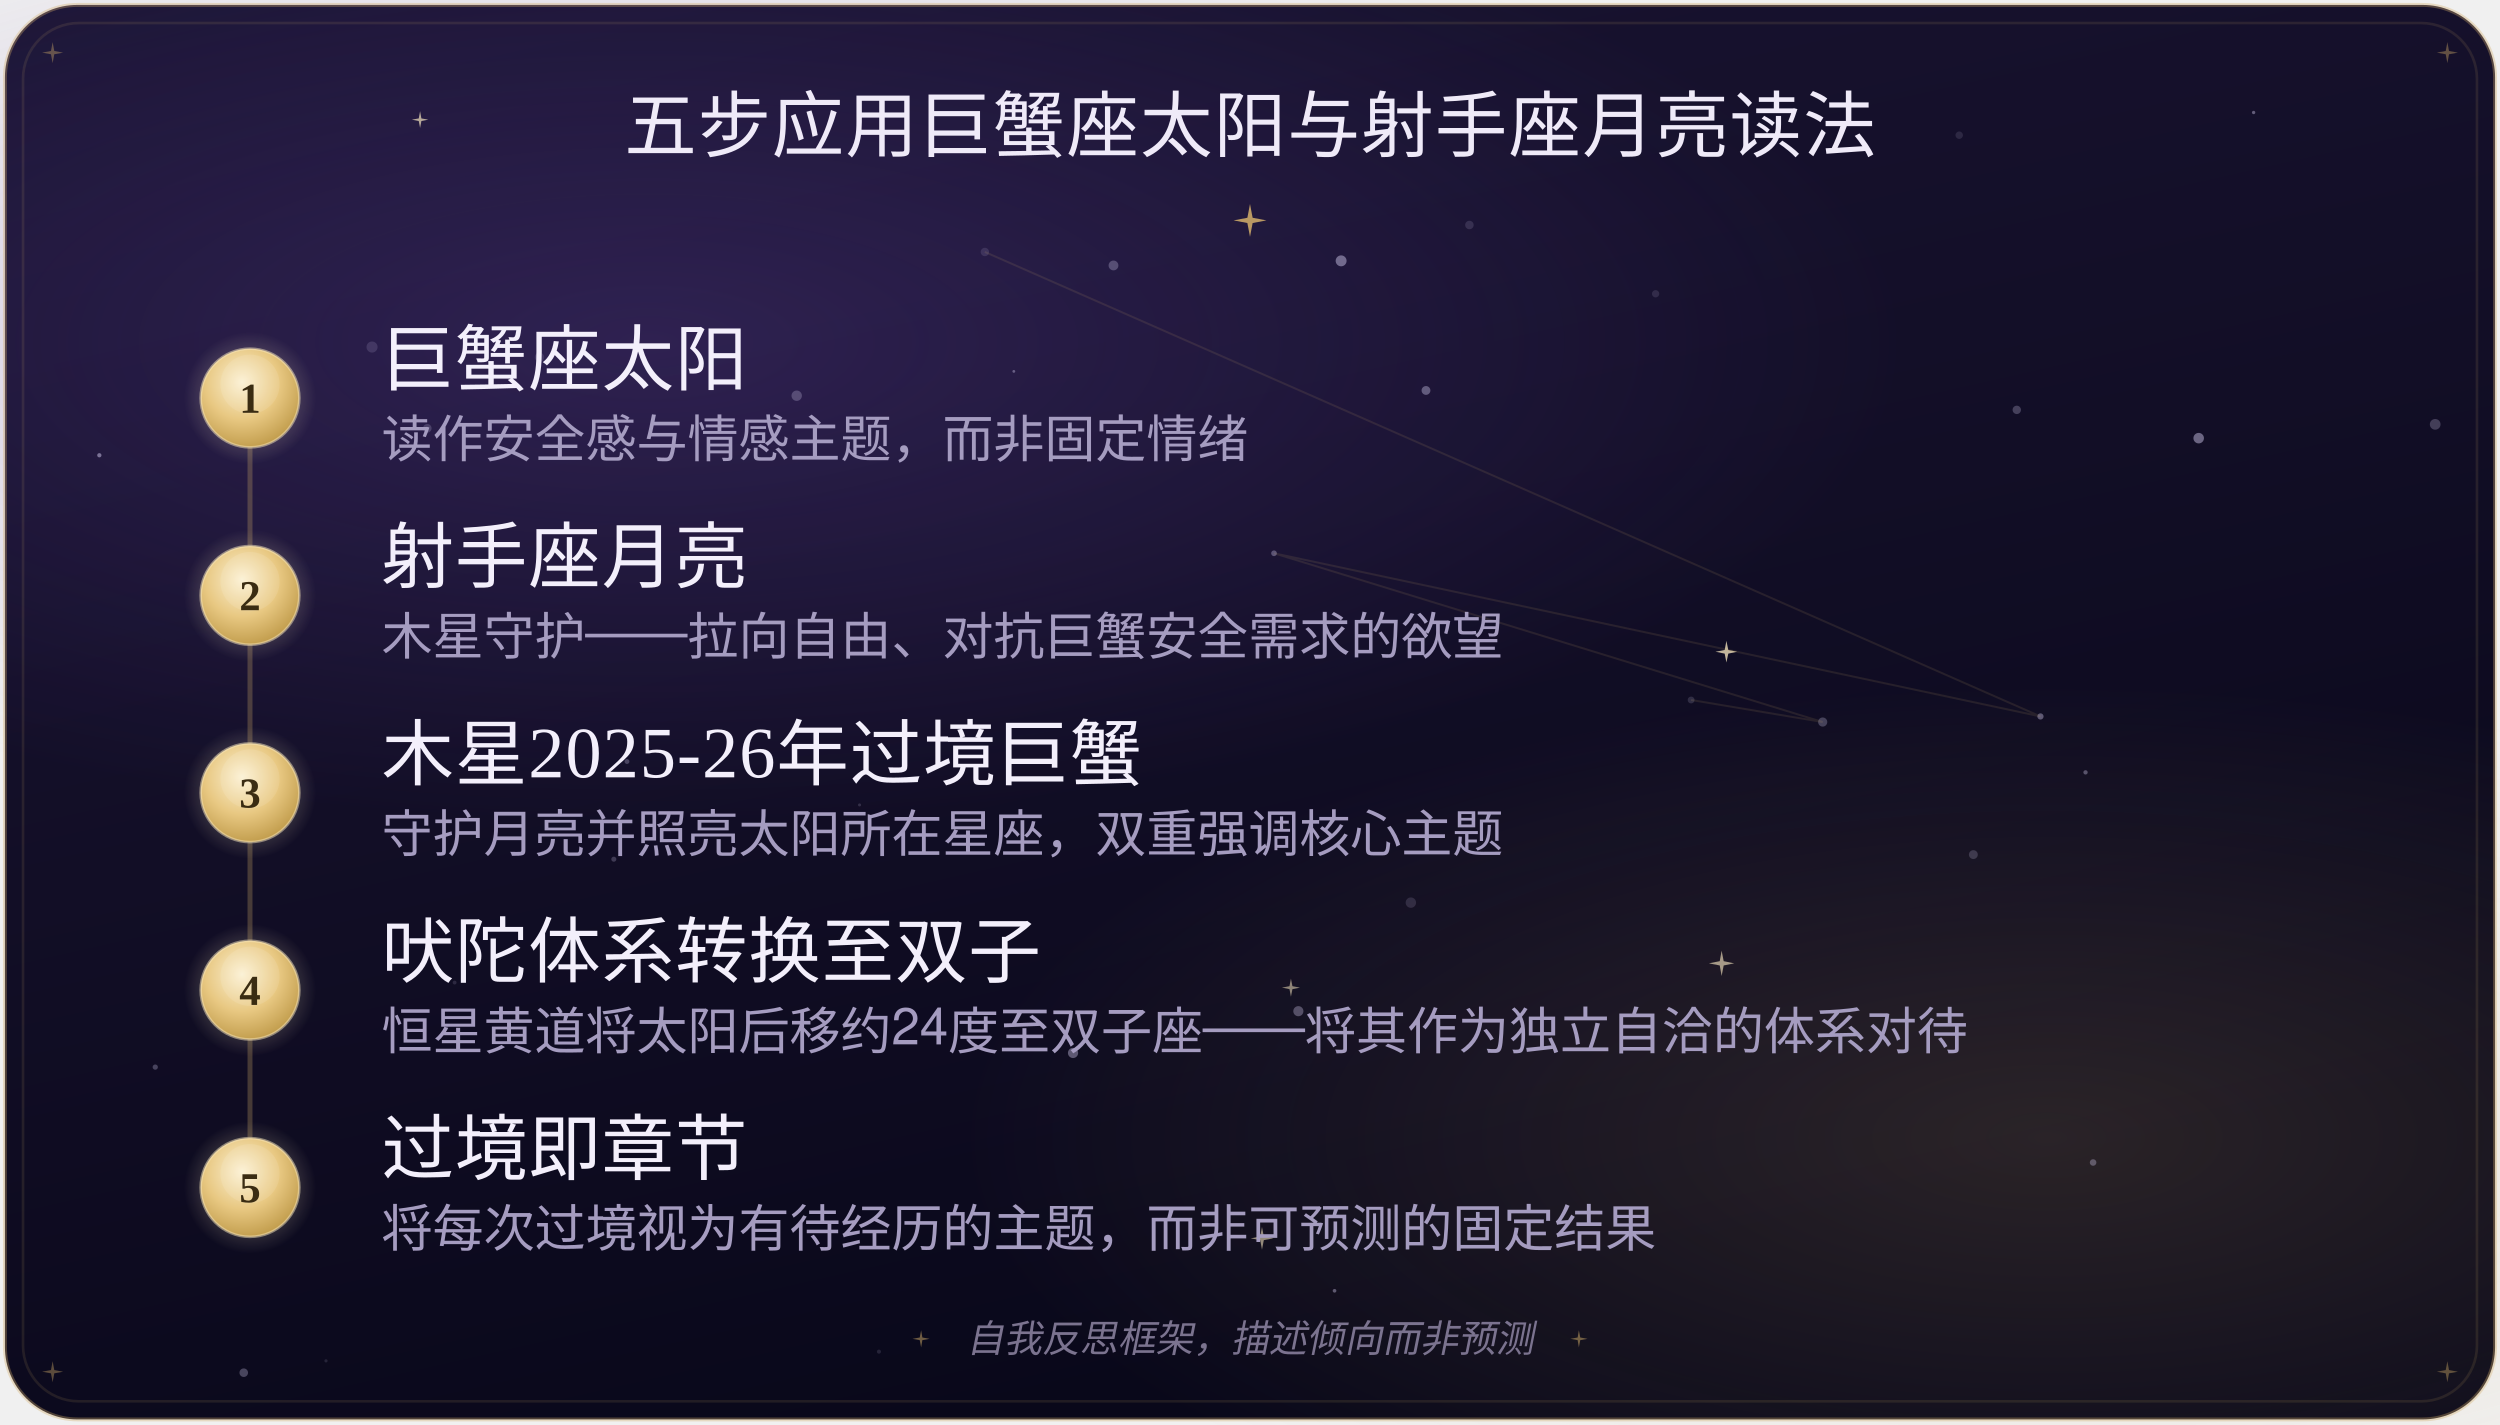
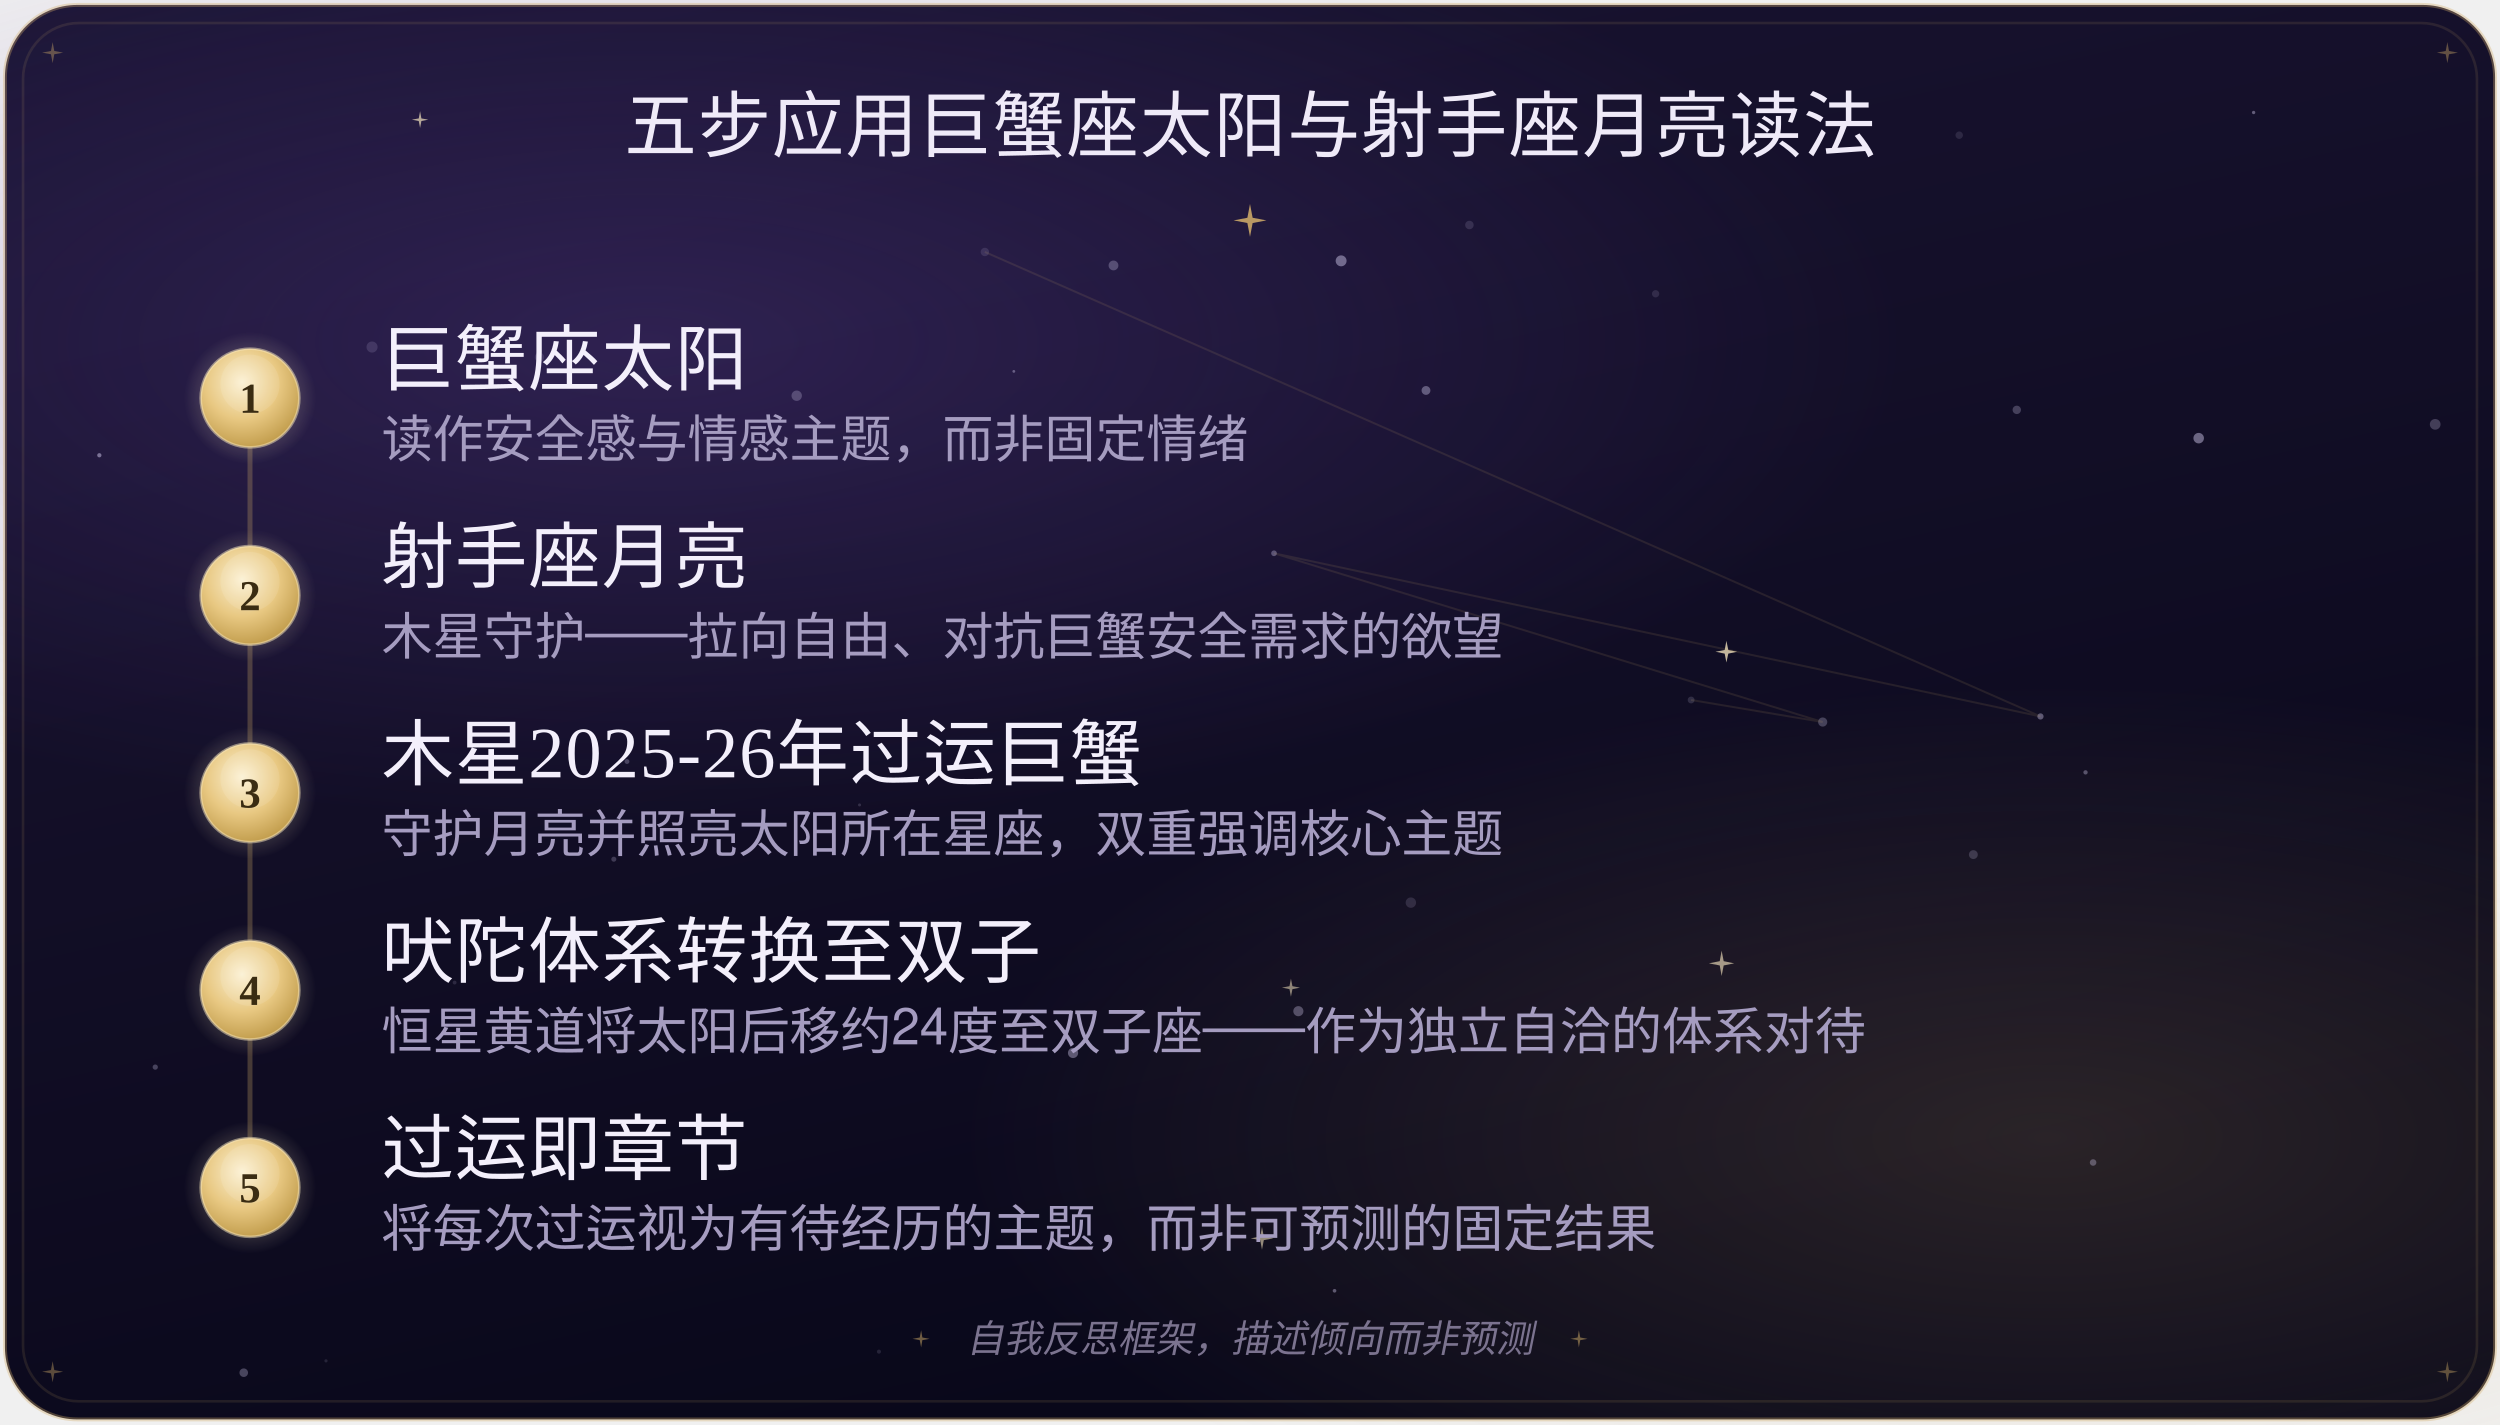
<svg xmlns="http://www.w3.org/2000/svg" viewBox="0 0 760 433" role="img" aria-label="五步应用巨蟹座太阳与射手座月亮读法">
  <defs>
    <linearGradient id="viniciusjrzodiacsign0zh-panel" x1="0" y1="0" x2="0.4" y2="1">
      <stop offset="0" stop-color="#1a1433" />
      <stop offset="0.55" stop-color="#120e26" />
      <stop offset="1" stop-color="#09081a" />
    </linearGradient>
    <radialGradient id="viniciusjrzodiacsign0zh-foil" cx="0.42" cy="0.34" r="0.75">
      <stop offset="0" stop-color="#fbf0d2" />
      <stop offset="0.5" stop-color="#e8c882" />
      <stop offset="1" stop-color="#b8923f" />
    </radialGradient>
    <radialGradient id="viniciusjrzodiacsign0zh-glow" cx="0.5" cy="0.5" r="0.5">
      <stop offset="0" stop-color="#f6e6bf" />
      <stop offset="1" stop-color="#f6e6bf" stop-opacity="0" />
    </radialGradient>
    <radialGradient id="viniciusjrzodiacsign0zh-neb1" cx="0.5" cy="0.5" r="0.5">
      <stop offset="0" stop-color="#6f4bb0" stop-opacity="0.28" />
      <stop offset="1" stop-color="#6f4bb0" stop-opacity="0" />
    </radialGradient>
    <radialGradient id="viniciusjrzodiacsign0zh-neb2" cx="0.5" cy="0.5" r="0.5">
      <stop offset="0" stop-color="#d4af6a" stop-opacity="0.16" />
      <stop offset="1" stop-color="#d4af6a" stop-opacity="0" />
    </radialGradient>
    <linearGradient id="viniciusjrzodiacsign0zh-rule" x1="0" y1="0" x2="1" y2="0">
      <stop offset="0" stop-color="#d4af6a" stop-opacity="0" />
      <stop offset="0.5" stop-color="#d4af6a" stop-opacity="0.6" />
      <stop offset="1" stop-color="#d4af6a" stop-opacity="0" />
    </linearGradient>
  </defs>
  <rect x="1.5" y="1.5" width="757" height="430" rx="22" fill="url(#viniciusjrzodiacsign0zh-panel)" />
  <ellipse cx="198" cy="104" rx="380" ry="147" fill="url(#viniciusjrzodiacsign0zh-neb1)" />
  <ellipse cx="623" cy="346" rx="334" ry="139" fill="url(#viniciusjrzodiacsign0zh-neb2)" />
  <circle cx="113.1" cy="105.5" r="1.68" fill="#cfc8ea" opacity="0.16" />
  <circle cx="186.6" cy="261.2" r="0.77" fill="#cfc8ea" opacity="0.24" />
  <circle cx="613.1" cy="124.6" r="1.27" fill="#cfc8ea" opacity="0.27" />
  <circle cx="164.0" cy="108.6" r="1.42" fill="#cfc8ea" opacity="0.14" />
  <circle cx="338.5" cy="80.7" r="1.49" fill="#cfc8ea" opacity="0.30" />
  <circle cx="685.1" cy="34.2" r="0.51" fill="#cfc8ea" opacity="0.42" />
  <circle cx="138.2" cy="298.7" r="0.59" fill="#cfc8ea" opacity="0.15" />
  <circle cx="267.2" cy="410.9" r="0.62" fill="#cfc8ea" opacity="0.14" />
  <circle cx="129.9" cy="130.2" r="1.30" fill="#cfc8ea" opacity="0.21" />
  <circle cx="668.4" cy="133.2" r="1.60" fill="#cfc8ea" opacity="0.47" />
  <circle cx="299.4" cy="76.6" r="1.27" fill="#cfc8ea" opacity="0.14" />
  <circle cx="190.6" cy="231.5" r="0.74" fill="#cfc8ea" opacity="0.28" />
  <circle cx="65.5" cy="235.6" r="0.61" fill="#cfc8ea" opacity="0.13" />
  <circle cx="620.3" cy="217.8" r="0.95" fill="#cfc8ea" opacity="0.40" />
  <circle cx="99.1" cy="413.7" r="0.49" fill="#cfc8ea" opacity="0.14" />
  <circle cx="636.3" cy="353.4" r="1.00" fill="#cfc8ea" opacity="0.34" />
  <circle cx="428.9" cy="274.4" r="1.58" fill="#cfc8ea" opacity="0.16" />
  <circle cx="740.3" cy="129.0" r="1.63" fill="#cfc8ea" opacity="0.26" />
  <circle cx="242.2" cy="120.3" r="1.58" fill="#cfc8ea" opacity="0.27" />
  <circle cx="308.2" cy="112.9" r="0.43" fill="#cfc8ea" opacity="0.39" />
  <circle cx="599.9" cy="259.8" r="1.35" fill="#cfc8ea" opacity="0.21" />
  <circle cx="326.2" cy="320.1" r="1.55" fill="#cfc8ea" opacity="0.40" />
  <circle cx="595.6" cy="41.1" r="1.13" fill="#cfc8ea" opacity="0.13" />
  <circle cx="387.3" cy="168.2" r="0.87" fill="#cfc8ea" opacity="0.35" />
  <circle cx="634.0" cy="234.8" r="0.66" fill="#cfc8ea" opacity="0.36" />
  <circle cx="503.3" cy="89.3" r="1.11" fill="#cfc8ea" opacity="0.14" />
  <circle cx="554.1" cy="219.5" r="1.39" fill="#cfc8ea" opacity="0.28" />
  <circle cx="446.7" cy="68.4" r="1.29" fill="#cfc8ea" opacity="0.15" />
  <circle cx="74.1" cy="417.3" r="1.30" fill="#cfc8ea" opacity="0.31" />
  <circle cx="514.1" cy="212.8" r="1.04" fill="#cfc8ea" opacity="0.17" />
  <circle cx="394.7" cy="307.4" r="1.54" fill="#cfc8ea" opacity="0.34" />
  <circle cx="30.2" cy="138.4" r="0.65" fill="#cfc8ea" opacity="0.51" />
  <circle cx="261.3" cy="244.7" r="0.46" fill="#cfc8ea" opacity="0.18" />
  <circle cx="47.2" cy="324.4" r="0.80" fill="#cfc8ea" opacity="0.29" />
  <circle cx="407.7" cy="79.3" r="1.66" fill="#cfc8ea" opacity="0.47" />
  <circle cx="433.5" cy="118.7" r="1.34" fill="#cfc8ea" opacity="0.39" />
  <circle cx="405.7" cy="392.4" r="0.56" fill="#cfc8ea" opacity="0.40" />
  <path d="M 392.446 297.5 L 392.9 299.8 L 395.2 300.237 L 392.9 300.7 L 392.446 303.0 L 392.0 300.7 L 389.7 300.237 L 392.0 299.8 Z" fill="#f6e6bf" opacity="0.539" />
  <path d="M 383.645 373.0 L 384.2 375.9 L 387.1 376.453 L 384.2 377.0 L 383.645 379.9 L 383.1 377.0 L 380.2 376.453 L 383.1 375.9 Z" fill="#f6e6bf" opacity="0.569" />
  <path d="M 523.373 289.0 L 524.0 292.2 L 527.2 292.853 L 524.0 293.5 L 523.373 296.7 L 522.8 293.5 L 519.5 292.853 L 522.8 292.2 Z" fill="#f6e6bf" opacity="0.632" />
  <path d="M 524.826 194.8 L 525.4 197.6 L 528.1 198.128 L 525.4 198.7 L 524.826 201.4 L 524.3 198.7 L 521.5 198.128 L 524.3 197.6 Z" fill="#f6e6bf" opacity="0.77" />
  <path d="M 127.706 33.8 L 128.1 36.0 L 130.2 36.372 L 128.1 36.8 L 127.706 38.9 L 127.3 36.8 L 125.2 36.372 L 127.3 36.0 Z" fill="#f6e6bf" opacity="0.695" />
  <path d="M 299.4 76.6 L 620.3 217.8 L 387.3 168.2 L 554.1 219.5 L 514.1 212.8" fill="none" stroke="#d4af6a" stroke-width="0.6" opacity="0.12" />
  <rect x="1.5" y="1.5" width="757" height="430" rx="22" fill="none" stroke="#d4af6a" stroke-opacity="0.34" stroke-width="1.2" />
  <rect x="7" y="7" width="746" height="419" rx="17" fill="none" stroke="#d4af6a" stroke-opacity="0.12" stroke-width="0.8" />
  <path d="M 16 12.8 L 16.5 15.5 L 19.2 16 L 16.5 16.5 L 16 19.2 L 15.5 16.5 L 12.8 16 L 15.5 15.5 Z" fill="#d4af6a" opacity="0.4" />
  <path d="M 744 12.8 L 744.5 15.5 L 747.2 16 L 744.5 16.5 L 744 19.2 L 743.5 16.5 L 740.8 16 L 743.5 15.5 Z" fill="#d4af6a" opacity="0.4" />
  <path d="M 16 413.8 L 16.5 416.5 L 19.2 417 L 16.5 417.5 L 16 420.2 L 15.5 417.5 L 12.8 417 L 15.5 416.5 Z" fill="#d4af6a" opacity="0.4" />
  <path d="M 744 413.8 L 744.5 416.5 L 747.2 417 L 744.5 417.5 L 744 420.2 L 743.5 417.5 L 740.8 417 L 743.5 416.5 Z" fill="#d4af6a" opacity="0.4" />
  <text x="380" y="46" text-anchor="middle" font-family="Georgia, 'Times New Roman', serif" font-size="22" letter-spacing="0.4" fill="#efeaf8">五步应用巨蟹座太阳与射手座月亮读法</text>
  <line x1="230" y1="67" x2="368" y2="67" stroke="url(#viniciusjrzodiacsign0zh-rule)" stroke-width="1" />
  <line x1="392" y1="67" x2="530" y2="67" stroke="url(#viniciusjrzodiacsign0zh-rule)" stroke-width="1" />
  <path d="M 380 62.0 L 380.8 66.2 L 385.0 67 L 380.8 67.8 L 380 72.0 L 379.2 67.8 L 375.0 67 L 379.2 66.2 Z" fill="#d4af6a" opacity="0.85" />
  <line x1="76" y1="121" x2="76" y2="361" stroke="#d4af6a" stroke-opacity="0.28" stroke-width="1.5" />
  <circle cx="76" cy="121" r="20.0" fill="url(#viniciusjrzodiacsign0zh-glow)" opacity="0.5" />
  <circle cx="76" cy="121" r="15" fill="url(#viniciusjrzodiacsign0zh-foil)" stroke="#f6e6bf" stroke-opacity="0.5" stroke-width="0.8" />
  <circle cx="76" cy="116.8" r="9.0" fill="#ffffff" opacity="0.10" />
  <text x="76" y="125.5" text-anchor="middle" font-family="Georgia, 'Times New Roman', serif" font-size="13" font-weight="700" fill="#3a2c12">1</text>
  <text x="116" y="117.0" font-family="Georgia, 'Times New Roman', serif" font-size="22" letter-spacing="0.3" fill="#f3effb">巨蟹座太阳</text>
  <text x="116" y="139.0" font-family="Helvetica, Arial, sans-serif" font-size="15.5" fill="#a59cc0">读作安全感与情感主题，而非固定情绪</text>
  <circle cx="76" cy="181" r="20.0" fill="url(#viniciusjrzodiacsign0zh-glow)" opacity="0.5" />
  <circle cx="76" cy="181" r="15" fill="url(#viniciusjrzodiacsign0zh-foil)" stroke="#f6e6bf" stroke-opacity="0.5" stroke-width="0.8" />
  <circle cx="76" cy="176.8" r="9.0" fill="#ffffff" opacity="0.10" />
  <text x="76" y="185.5" text-anchor="middle" font-family="Georgia, 'Times New Roman', serif" font-size="13" font-weight="700" fill="#3a2c12">2</text>
  <text x="116" y="177.0" font-family="Georgia, 'Times New Roman', serif" font-size="22" letter-spacing="0.3" fill="#f3effb">射手座月亮</text>
  <text x="116" y="199.0" font-family="Helvetica, Arial, sans-serif" font-size="15.5" fill="#a59cc0">木星守护——拉向自由、对抗巨蟹安全需求的欲望</text>
  <circle cx="76" cy="241" r="20.0" fill="url(#viniciusjrzodiacsign0zh-glow)" opacity="0.5" />
  <circle cx="76" cy="241" r="15" fill="url(#viniciusjrzodiacsign0zh-foil)" stroke="#f6e6bf" stroke-opacity="0.5" stroke-width="0.8" />
  <circle cx="76" cy="236.8" r="9.0" fill="#ffffff" opacity="0.10" />
  <text x="76" y="245.5" text-anchor="middle" font-family="Georgia, 'Times New Roman', serif" font-size="13" font-weight="700" fill="#3a2c12">3</text>
-   <text x="116" y="237.0" font-family="Georgia, 'Times New Roman', serif" font-size="22" letter-spacing="0.3" fill="#f3effb">木星2025-26年过境巨蟹</text>
+   <text x="116" y="237.0" font-family="Georgia, 'Times New Roman', serif" font-size="22" letter-spacing="0.3" fill="#f3effb">木星2025-26年过运巨蟹</text>
  <text x="116" y="259.0" font-family="Helvetica, Arial, sans-serif" font-size="15.5" fill="#a59cc0">守护月亮并照亮太阳所在星座，双重强调核心主题</text>
  <circle cx="76" cy="301" r="20.0" fill="url(#viniciusjrzodiacsign0zh-glow)" opacity="0.5" />
  <circle cx="76" cy="301" r="15" fill="url(#viniciusjrzodiacsign0zh-foil)" stroke="#f6e6bf" stroke-opacity="0.5" stroke-width="0.8" />
  <circle cx="76" cy="296.8" r="9.0" fill="#ffffff" opacity="0.10" />
  <text x="76" y="305.5" text-anchor="middle" font-family="Georgia, 'Times New Roman', serif" font-size="13" font-weight="700" fill="#3a2c12">4</text>
  <text x="116" y="297.0" font-family="Georgia, 'Times New Roman', serif" font-size="22" letter-spacing="0.3" fill="#f3effb">吠陀体系转换至双子</text>
-   <text x="116" y="319.0" font-family="Helvetica, Arial, sans-serif" font-size="15.5" fill="#a59cc0">恒星黄道将太阳后移约24度至双子座——将其作为独立自洽的体系对待</text>
+   <text x="116" y="319.0" font-family="Helvetica, Arial, sans-serif" font-size="15.5" fill="#a59cc0">恒星黄道将太阳后移约24度至双子座——作为独立自洽的体系对待</text>
  <circle cx="76" cy="361" r="20.0" fill="url(#viniciusjrzodiacsign0zh-glow)" opacity="0.5" />
  <circle cx="76" cy="361" r="15" fill="url(#viniciusjrzodiacsign0zh-foil)" stroke="#f6e6bf" stroke-opacity="0.5" stroke-width="0.8" />
  <circle cx="76" cy="356.8" r="9.0" fill="#ffffff" opacity="0.10" />
  <text x="76" y="365.5" text-anchor="middle" font-family="Georgia, 'Times New Roman', serif" font-size="13" font-weight="700" fill="#3a2c12">5</text>
-   <text x="116" y="357.0" font-family="Georgia, 'Times New Roman', serif" font-size="22" letter-spacing="0.3" fill="#f3effb">过境即章节</text>
-   <text x="116" y="379.0" font-family="Helvetica, Arial, sans-serif" font-size="15.5" fill="#a59cc0">将每次过境视为有待经历的主题，而非可预测的固定结果</text>
+   <text x="116" y="357.0" font-family="Georgia, 'Times New Roman', serif" font-size="22" letter-spacing="0.3" fill="#f3effb">过运即章节</text>
+   <text x="116" y="379.0" font-family="Helvetica, Arial, sans-serif" font-size="15.5" fill="#a59cc0">将每次过运视为有待经历的主题，而非可预测的固定结果</text>
  <path d="M 280.025 404.4 L 280.4 406.6 L 282.6 407 L 280.4 407.4 L 280.025 409.6 L 279.6 407.4 L 277.4 407 L 279.6 406.6 Z" fill="#d4af6a" opacity="0.5" />
  <text x="380" y="411" text-anchor="middle" font-family="Georgia, 'Times New Roman', serif" font-style="italic" font-size="11.5" fill="#7b738f">自我反思框架，描述倾向而非预测</text>
  <path d="M 479.975 404.4 L 480.4 406.6 L 482.6 407 L 480.4 407.4 L 479.975 409.6 L 479.6 407.4 L 477.4 407 L 479.6 406.6 Z" fill="#d4af6a" opacity="0.5" />
</svg>
